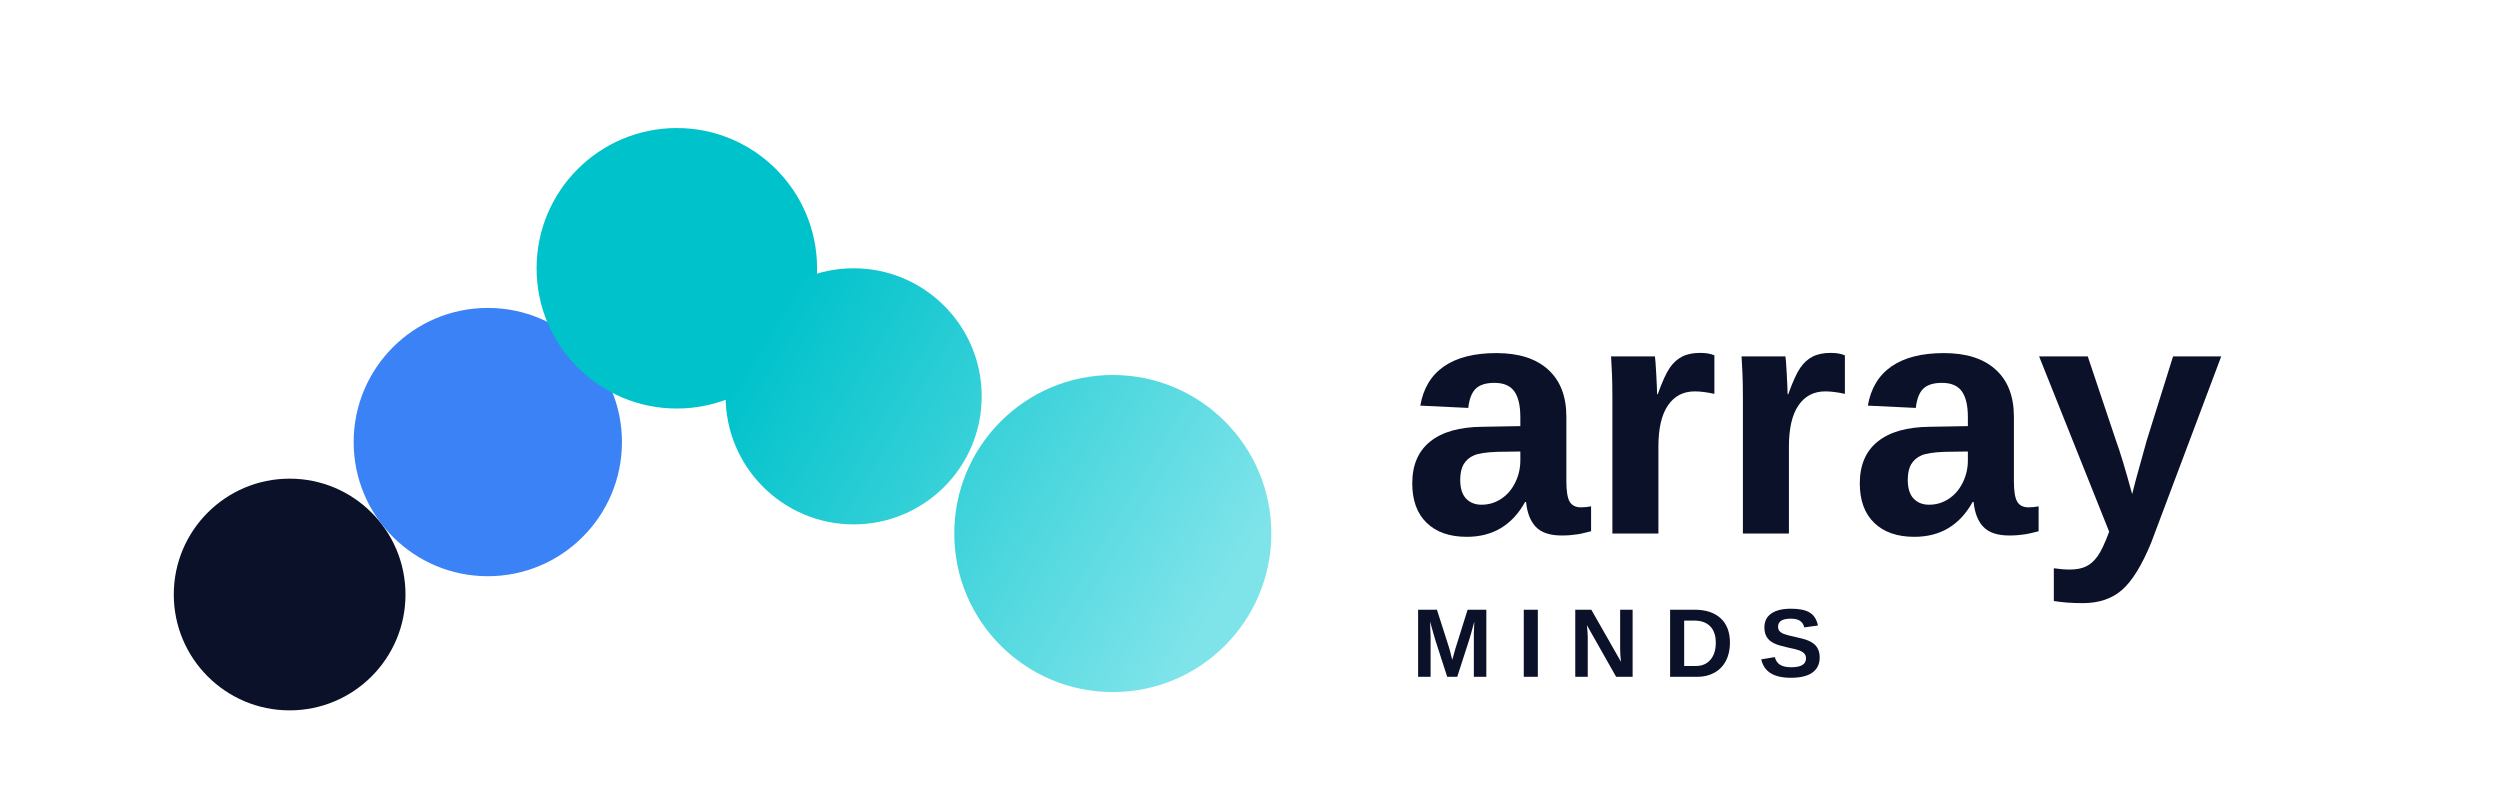
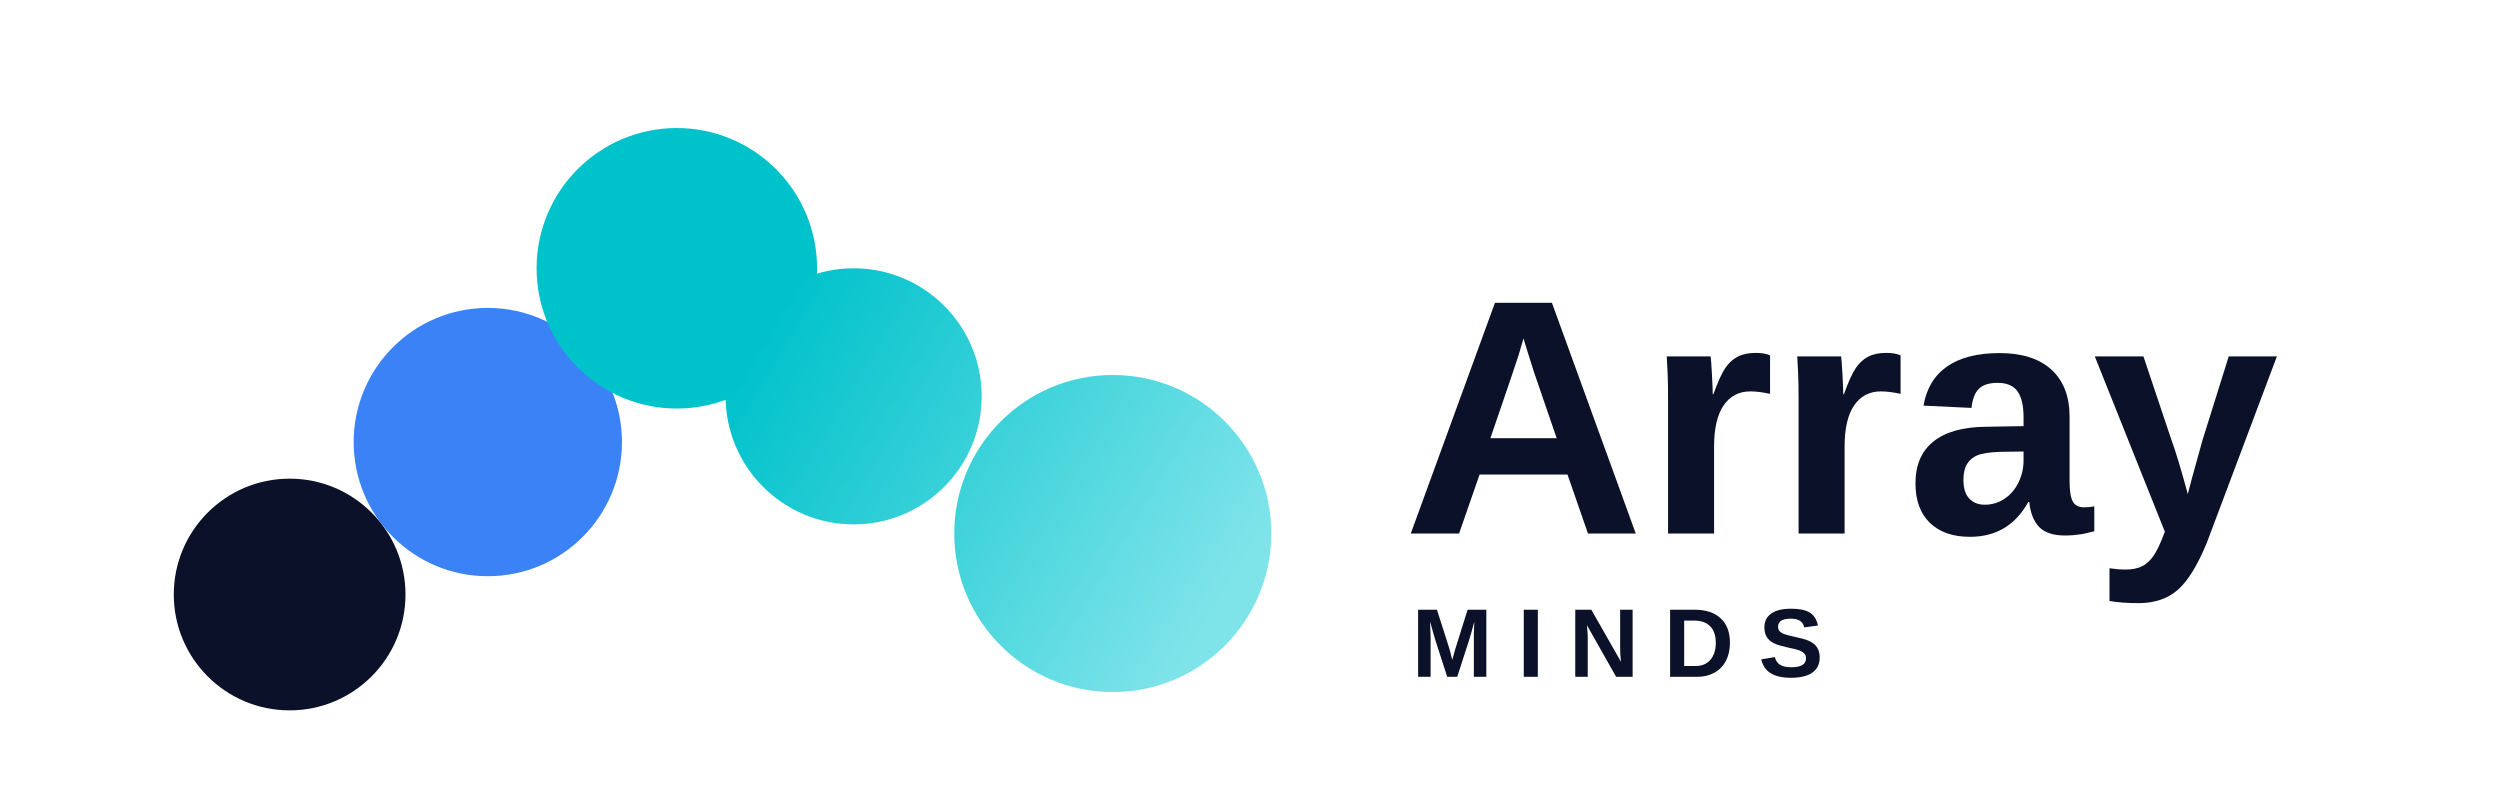
<svg xmlns="http://www.w3.org/2000/svg" viewBox="0 0 820 260">
  <defs>
    <linearGradient id="dumbbellGrad" x1="250" y1="110" x2="400" y2="200" gradientUnits="userSpaceOnUse">
      <stop offset="0%" stop-color="#00C2CB" />
      <stop offset="100%" stop-color="#7FE4EA" />
    </linearGradient>
  </defs>
  <circle cx="95" cy="195" r="38" fill="#0A1128" />
  <circle cx="160" cy="145" r="44" fill="#3B82F6" />
  <circle cx="222" cy="88" r="46" fill="#00C2CB" />
  <circle cx="280" cy="130" r="42" fill="url(#dumbbellGrad)" />
  <circle cx="365" cy="175" r="52" fill="url(#dumbbellGrad)" />
-   <text x="460" y="175" font-family="Arial, Helvetica, sans-serif" font-weight="800" font-size="110" fill="#0A1128">array</text>
+   <text x="460" y="175" font-family="Arial, Helvetica, sans-serif" font-weight="800" font-size="110" fill="#0A1128">Array</text>
  <text x="463" y="222" font-family="Arial, Helvetica, sans-serif" font-weight="700" font-size="32" letter-spacing="8" fill="#0A1128">MINDS</text>
</svg>
